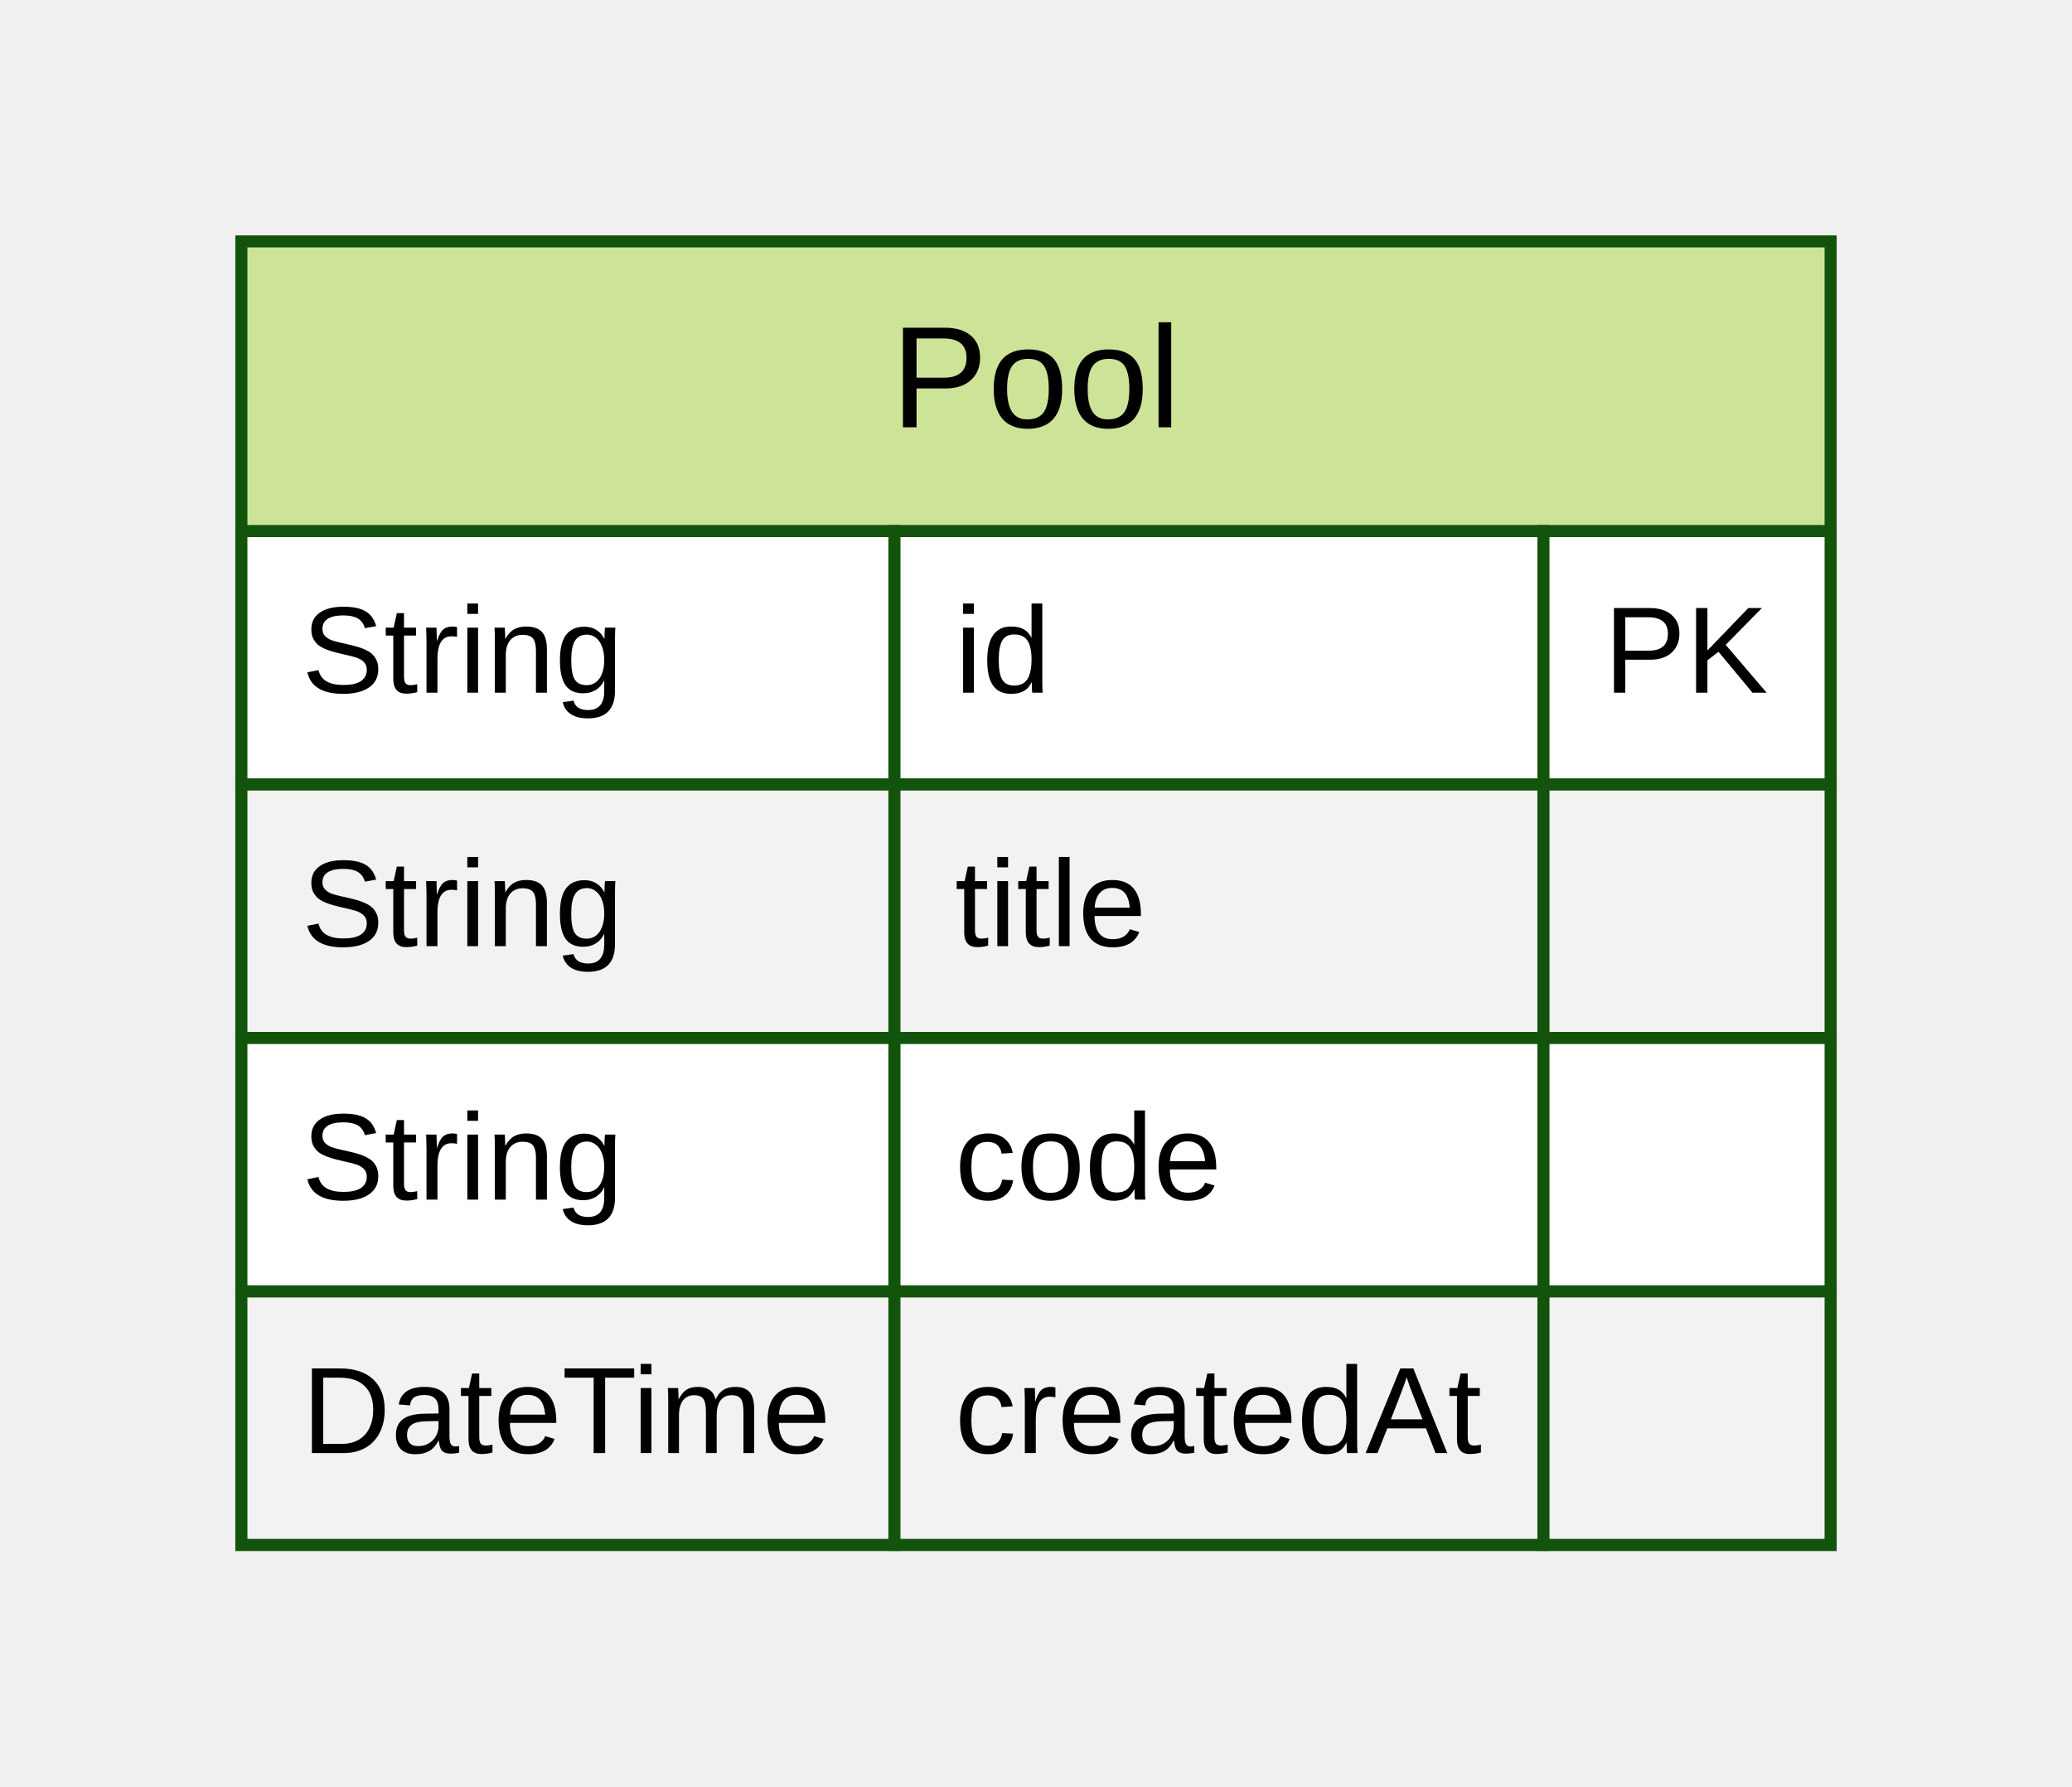
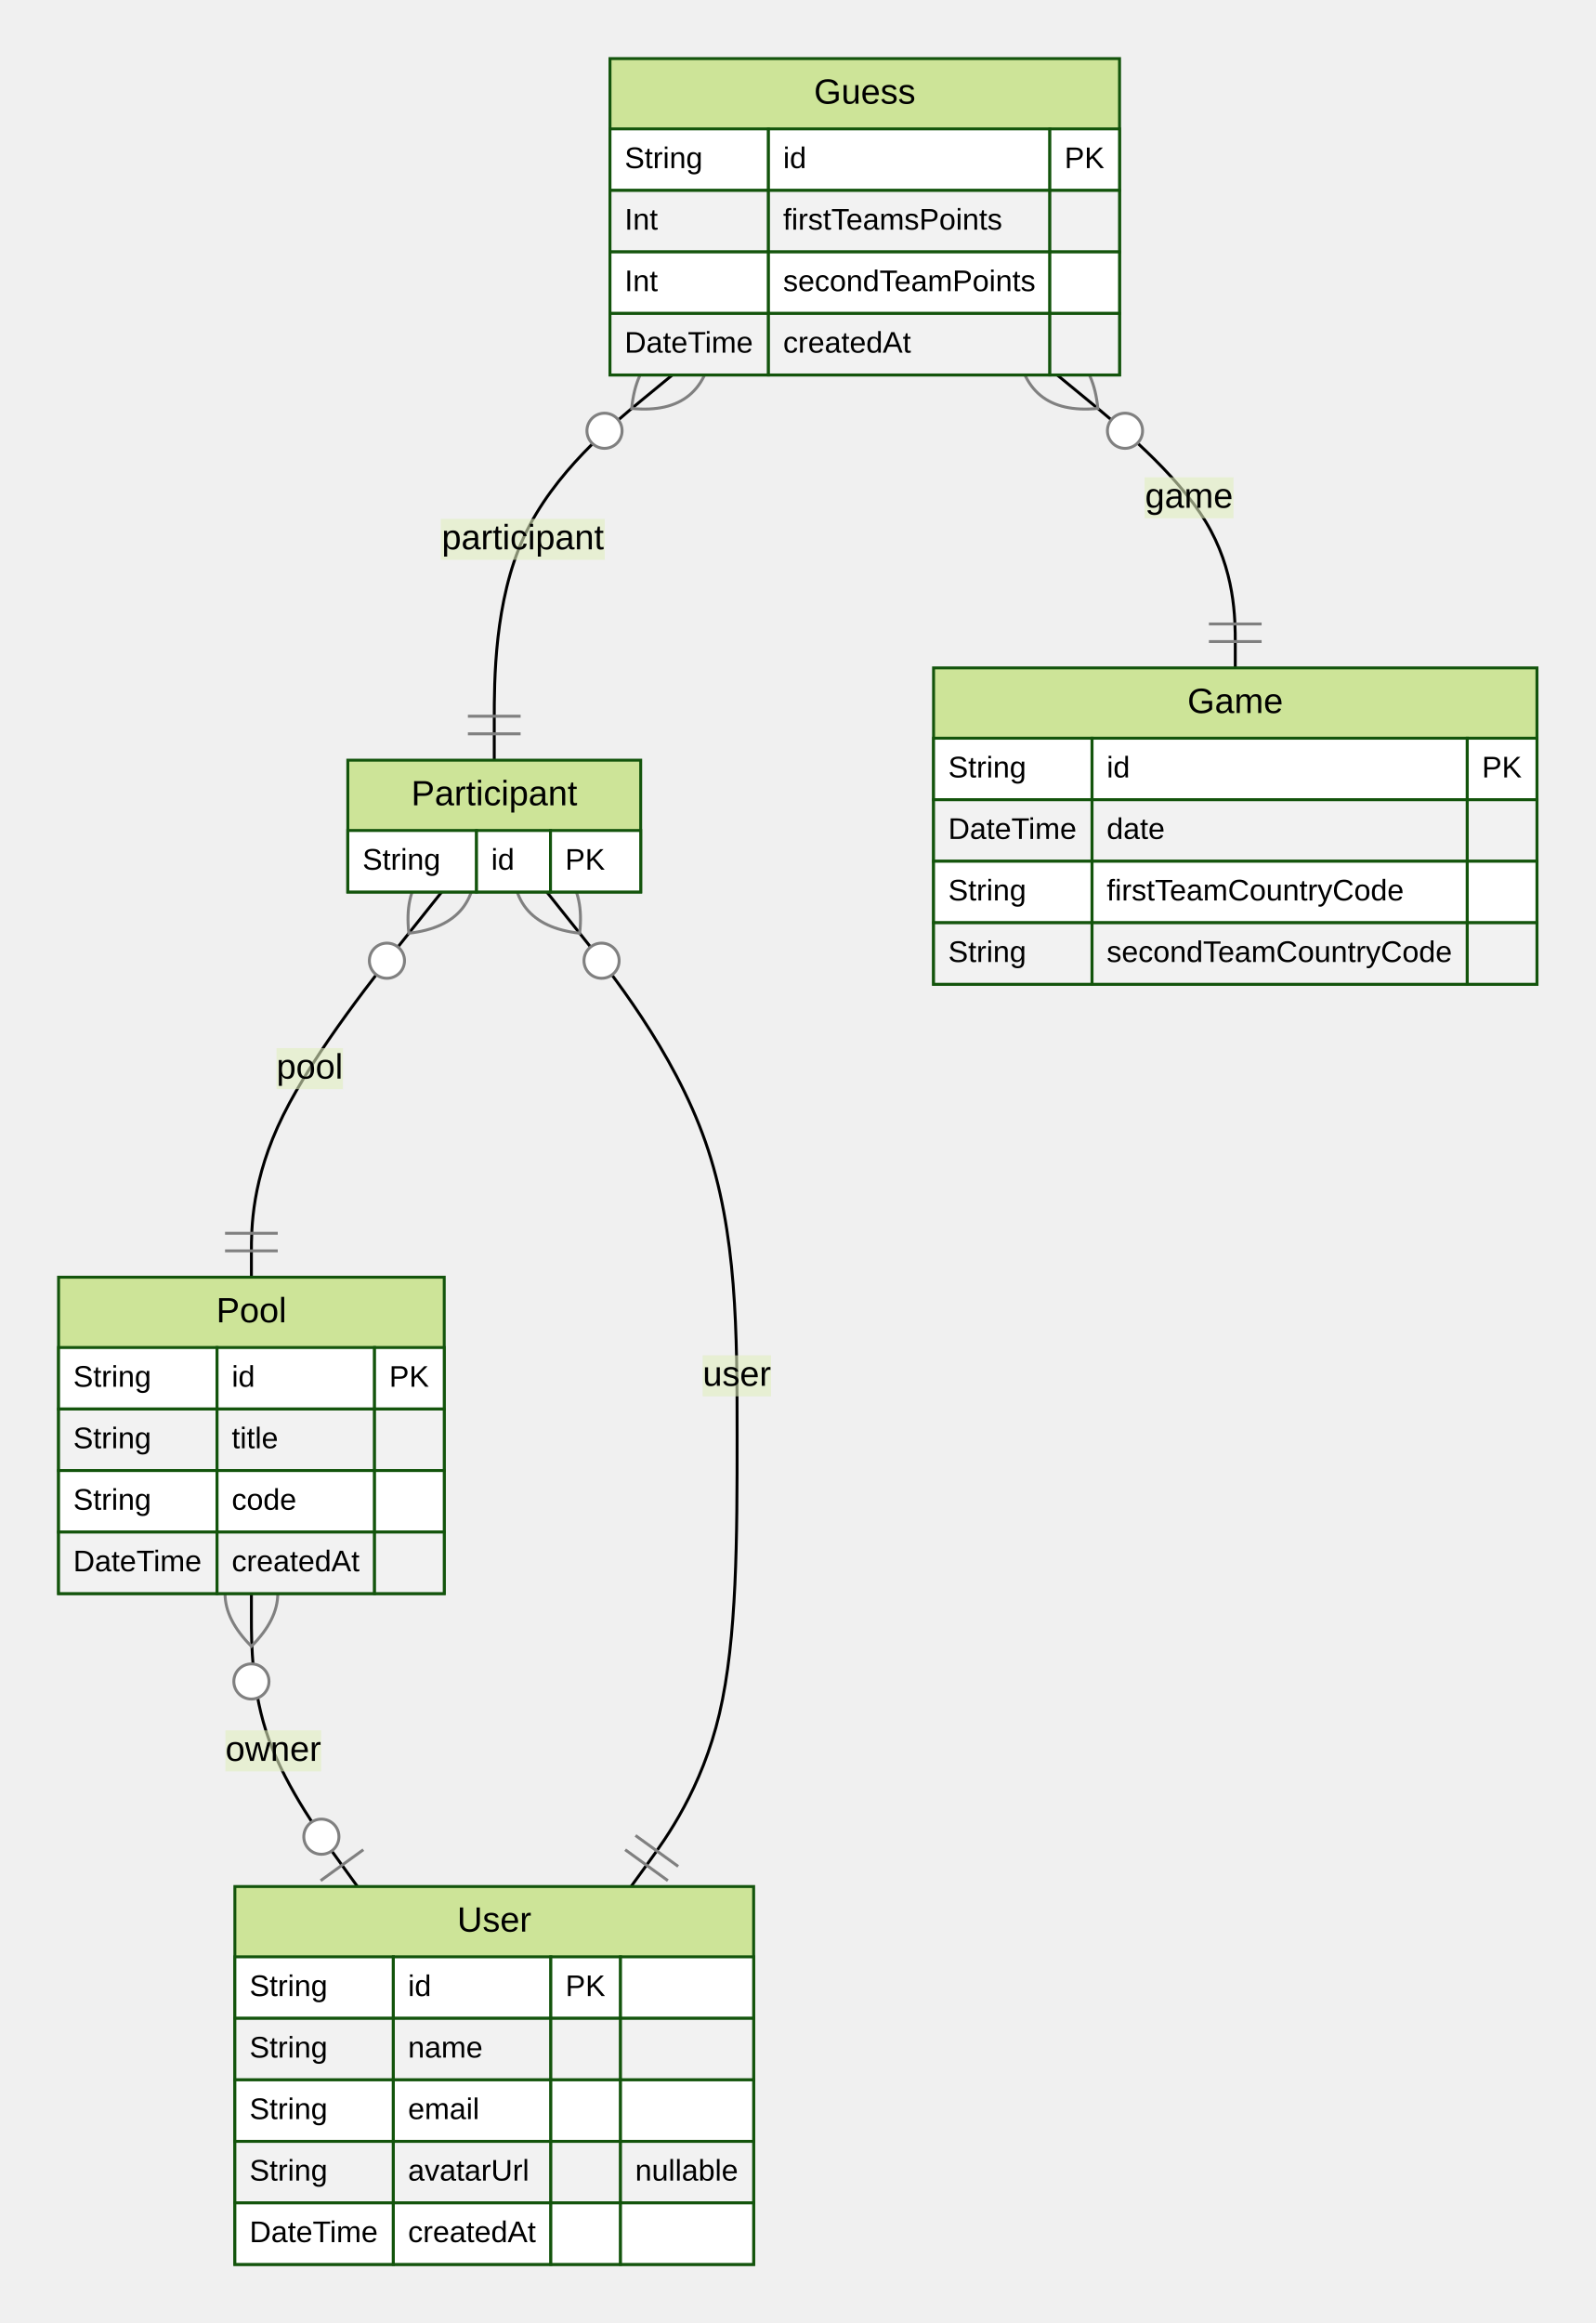
- <svg xmlns="http://www.w3.org/2000/svg" aria-labelledby="chart-title-mermaid-0 chart-desc-mermaid-0" role="img" viewBox="0 0 171.683 148" style="max-width: 171.683px; background-color: white;" width="100%" id="mermaid-0">
+ <svg xmlns="http://www.w3.org/2000/svg" aria-labelledby="chart-title-mermaid-0 chart-desc-mermaid-0" role="img" viewBox="0 0 544.791 793" style="max-width: 544.791px; background-color: white;" width="100%" id="mermaid-0">
  <style>#mermaid-0 {font-family:"trebuchet ms",verdana,arial,sans-serif;font-size:16px;fill:#000000;}#mermaid-0 .error-icon{fill:#552222;}#mermaid-0 .error-text{fill:#552222;stroke:#552222;}#mermaid-0 .edge-thickness-normal{stroke-width:2px;}#mermaid-0 .edge-thickness-thick{stroke-width:3.5px;}#mermaid-0 .edge-pattern-solid{stroke-dasharray:0;}#mermaid-0 .edge-pattern-dashed{stroke-dasharray:3;}#mermaid-0 .edge-pattern-dotted{stroke-dasharray:2;}#mermaid-0 .marker{fill:#000000;stroke:#000000;}#mermaid-0 .marker.cross{stroke:#000000;}#mermaid-0 svg{font-family:"trebuchet ms",verdana,arial,sans-serif;font-size:16px;}#mermaid-0 .entityBox{fill:#cde498;stroke:#13540c;}#mermaid-0 .attributeBoxOdd{fill:#ffffff;stroke:#13540c;}#mermaid-0 .attributeBoxEven{fill:#f2f2f2;stroke:#13540c;}#mermaid-0 .relationshipLabelBox{fill:hsl(78.158, 58.462%, 84.51%);opacity:0.7;background-color:hsl(78.158, 58.462%, 84.51%);}#mermaid-0 .relationshipLabelBox rect{opacity:0.5;}#mermaid-0 .relationshipLine{stroke:#000000;}#mermaid-0 :root{--mermaid-font-family:"trebuchet ms",verdana,arial,sans-serif;}</style>
  <g />
  <defs>
    <marker orient="auto" markerHeight="18" markerWidth="18" refY="9" refX="0" id="ONLY_ONE_START">
      <path d="M9,0 L9,18 M15,0 L15,18" fill="none" stroke="gray" />
    </marker>
  </defs>
  <defs>
    <marker orient="auto" markerHeight="18" markerWidth="18" refY="9" refX="18" id="ONLY_ONE_END">
      <path d="M3,0 L3,18 M9,0 L9,18" fill="none" stroke="gray" />
    </marker>
  </defs>
  <defs>
    <marker orient="auto" markerHeight="18" markerWidth="30" refY="9" refX="0" id="ZERO_OR_ONE_START">
      <circle r="6" cy="9" cx="21" fill="white" stroke="gray" />
      <path d="M9,0 L9,18" fill="none" stroke="gray" />
    </marker>
  </defs>
  <defs>
    <marker orient="auto" markerHeight="18" markerWidth="30" refY="9" refX="30" id="ZERO_OR_ONE_END">
      <circle r="6" cy="9" cx="9" fill="white" stroke="gray" />
      <path d="M21,0 L21,18" fill="none" stroke="gray" />
    </marker>
  </defs>
  <defs>
    <marker orient="auto" markerHeight="36" markerWidth="45" refY="18" refX="18" id="ONE_OR_MORE_START">
      <path d="M0,18 Q 18,0 36,18 Q 18,36 0,18 M42,9 L42,27" fill="none" stroke="gray" />
    </marker>
  </defs>
  <defs>
    <marker orient="auto" markerHeight="36" markerWidth="45" refY="18" refX="27" id="ONE_OR_MORE_END">
      <path d="M3,9 L3,27 M9,18 Q27,0 45,18 Q27,36 9,18" fill="none" stroke="gray" />
    </marker>
  </defs>
  <defs>
    <marker orient="auto" markerHeight="36" markerWidth="57" refY="18" refX="18" id="ZERO_OR_MORE_START">
      <circle r="6" cy="18" cx="48" fill="white" stroke="gray" />
      <path d="M0,18 Q18,0 36,18 Q18,36 0,18" fill="none" stroke="gray" />
    </marker>
  </defs>
  <defs>
    <marker orient="auto" markerHeight="36" markerWidth="57" refY="18" refX="39" id="ZERO_OR_MORE_END">
      <circle r="6" cy="18" cx="9" fill="white" stroke="gray" />
      <path d="M21,18 Q39,0 57,18 Q39,36 21,18" fill="none" stroke="gray" />
    </marker>
  </defs>
-   <g transform="translate(20,20 )" id="Pool">
+   <path marker-start="url(#ZERO_OR_MORE_START)" marker-end="url(#ZERO_OR_ONE_END)" fill="none" stroke="gray" d="M85.841,544L85.841,552.333C85.841,560.667,85.841,577.333,91.876,594C97.911,610.667,109.981,627.333,116.016,635.667L122.051,644" class="er relationshipLine" />
+   <path marker-start="url(#ZERO_OR_MORE_START)" marker-end="url(#ONLY_ONE_END)" fill="none" stroke="gray" d="M186.702,304.5L197.532,318.083C208.362,331.667,230.023,358.833,240.853,389.75C251.683,420.667,251.683,455.333,251.683,490C251.683,524.667,251.683,559.333,245.648,585C239.613,610.667,227.543,627.333,221.508,635.667L215.473,644" class="er relationshipLine" />
+   <path marker-start="url(#ZERO_OR_MORE_START)" marker-end="url(#ONLY_ONE_END)" fill="none" stroke="gray" d="M150.823,304.5L139.992,318.083C129.162,331.667,107.502,358.833,96.672,380.75C85.841,402.667,85.841,419.333,85.841,427.667L85.841,436" class="er relationshipLine" />
+   <path marker-start="url(#ZERO_OR_MORE_START)" marker-end="url(#ONLY_ONE_END)" fill="none" stroke="gray" d="M360.956,128L371.093,136.333C381.23,144.667,401.503,161.333,411.64,178C421.777,194.667,421.777,211.333,421.777,219.667L421.777,228" class="er relationshipLine" />
+   <path marker-start="url(#ZERO_OR_MORE_START)" marker-end="url(#ONLY_ONE_END)" fill="none" stroke="gray" d="M229.583,128L219.446,136.333C209.309,144.667,189.036,161.333,178.899,183.25C168.762,205.167,168.762,232.333,168.762,245.917L168.762,259.5" class="er relationshipLine" />
+   <g transform="translate(20,436 )" id="Pool">
    <rect height="108" width="131.683" y="0" x="0" stroke="gray" fill-opacity="100%" fill="honeydew" class="er entityBox" />
    <text transform="translate(65.84149,12)" style="font-family: &quot;trebuchet ms&quot;, verdana, arial, sans-serif;; font-size: 12px" text-anchor="middle" dominant-baseline="middle" y="0" x="0" id="entity-Pool" class="er entityLabel">Pool</text>
    <rect height="21" width="54.113" y="24" x="0" stroke="gray" fill-opacity="100%" fill="honeydew" class="er attributeBoxOdd" />
    <text transform="translate(5,34.5)" style="font-family: &quot;trebuchet ms&quot;, verdana, arial, sans-serif;; font-size: 10.2px" text-anchor="left" dominant-baseline="middle" y="0" x="0" id="entity-Pool-attr-1-type" class="er entityLabel">String</text>
    <rect height="21" width="53.775" y="24" x="54.113" stroke="gray" fill-opacity="100%" fill="honeydew" class="er attributeBoxOdd" />
    <text transform="translate(59.11313,34.5)" style="font-family: &quot;trebuchet ms&quot;, verdana, arial, sans-serif;; font-size: 10.2px" text-anchor="left" dominant-baseline="middle" y="0" x="0" id="entity-Pool-attr-1-name" class="er entityLabel">id</text>
    <rect height="21" width="23.795" y="24" x="107.888" stroke="gray" fill-opacity="100%" fill="honeydew" class="er attributeBoxOdd" />
    <text transform="translate(112.888,34.5)" style="font-family: &quot;trebuchet ms&quot;, verdana, arial, sans-serif;; font-size: 10.2px" text-anchor="left" dominant-baseline="middle" y="0" x="0" id="entity-Pool-attr-1-key" class="er entityLabel">PK</text>
    <rect height="21" width="54.113" y="45" x="0" stroke="gray" fill-opacity="100%" fill="honeydew" class="er attributeBoxEven" />
    <text transform="translate(5,55.5)" style="font-family: &quot;trebuchet ms&quot;, verdana, arial, sans-serif;; font-size: 10.2px" text-anchor="left" dominant-baseline="middle" y="0" x="0" id="entity-Pool-attr-2-type" class="er entityLabel">String</text>
    <rect height="21" width="53.775" y="45" x="54.113" stroke="gray" fill-opacity="100%" fill="honeydew" class="er attributeBoxEven" />
    <text transform="translate(59.11313,55.5)" style="font-family: &quot;trebuchet ms&quot;, verdana, arial, sans-serif;; font-size: 10.2px" text-anchor="left" dominant-baseline="middle" y="0" x="0" id="entity-Pool-attr-2-name" class="er entityLabel">title</text>
    <rect height="21" width="23.795" y="45" x="107.888" stroke="gray" fill-opacity="100%" fill="honeydew" class="er attributeBoxEven" />
    <text transform="translate(112.888,55.5)" style="font-family: &quot;trebuchet ms&quot;, verdana, arial, sans-serif;; font-size: 10.2px" text-anchor="left" dominant-baseline="middle" y="0" x="0" id="entity-Pool-attr-2-key" class="er entityLabel" />
    <rect height="21" width="54.113" y="66" x="0" stroke="gray" fill-opacity="100%" fill="honeydew" class="er attributeBoxOdd" />
    <text transform="translate(5,76.5)" style="font-family: &quot;trebuchet ms&quot;, verdana, arial, sans-serif;; font-size: 10.2px" text-anchor="left" dominant-baseline="middle" y="0" x="0" id="entity-Pool-attr-3-type" class="er entityLabel">String</text>
    <rect height="21" width="53.775" y="66" x="54.113" stroke="gray" fill-opacity="100%" fill="honeydew" class="er attributeBoxOdd" />
    <text transform="translate(59.11313,76.5)" style="font-family: &quot;trebuchet ms&quot;, verdana, arial, sans-serif;; font-size: 10.2px" text-anchor="left" dominant-baseline="middle" y="0" x="0" id="entity-Pool-attr-3-name" class="er entityLabel">code</text>
    <rect height="21" width="23.795" y="66" x="107.888" stroke="gray" fill-opacity="100%" fill="honeydew" class="er attributeBoxOdd" />
    <text transform="translate(112.888,76.5)" style="font-family: &quot;trebuchet ms&quot;, verdana, arial, sans-serif;; font-size: 10.2px" text-anchor="left" dominant-baseline="middle" y="0" x="0" id="entity-Pool-attr-3-key" class="er entityLabel" />
    <rect height="21" width="54.113" y="87" x="0" stroke="gray" fill-opacity="100%" fill="honeydew" class="er attributeBoxEven" />
    <text transform="translate(5,97.5)" style="font-family: &quot;trebuchet ms&quot;, verdana, arial, sans-serif;; font-size: 10.2px" text-anchor="left" dominant-baseline="middle" y="0" x="0" id="entity-Pool-attr-4-type" class="er entityLabel">DateTime</text>
    <rect height="21" width="53.775" y="87" x="54.113" stroke="gray" fill-opacity="100%" fill="honeydew" class="er attributeBoxEven" />
    <text transform="translate(59.11313,97.5)" style="font-family: &quot;trebuchet ms&quot;, verdana, arial, sans-serif;; font-size: 10.2px" text-anchor="left" dominant-baseline="middle" y="0" x="0" id="entity-Pool-attr-4-name" class="er entityLabel">createdAt</text>
    <rect height="21" width="23.795" y="87" x="107.888" stroke="gray" fill-opacity="100%" fill="honeydew" class="er attributeBoxEven" />
    <text transform="translate(112.888,97.5)" style="font-family: &quot;trebuchet ms&quot;, verdana, arial, sans-serif;; font-size: 10.2px" text-anchor="left" dominant-baseline="middle" y="0" x="0" id="entity-Pool-attr-4-key" class="er entityLabel" />
  </g>
+   <g transform="translate(118.7622,259.5 )" id="Participant">
+     <rect height="45" width="100" y="0" x="0" stroke="gray" fill-opacity="100%" fill="honeydew" class="er entityBox" />
+     <text transform="translate(50,12)" style="font-family: &quot;trebuchet ms&quot;, verdana, arial, sans-serif;; font-size: 12px" text-anchor="middle" dominant-baseline="middle" y="0" x="0" id="entity-Participant" class="er entityLabel">Participant</text>
+     <rect height="21" width="43.945" y="24" x="0" stroke="gray" fill-opacity="100%" fill="honeydew" class="er attributeBoxOdd" />
+     <text transform="translate(5,34.5)" style="font-family: &quot;trebuchet ms&quot;, verdana, arial, sans-serif;; font-size: 10.2px" text-anchor="left" dominant-baseline="middle" y="0" x="0" id="entity-Participant-attr-1-type" class="er entityLabel">String</text>
+     <rect height="21" width="25.262" y="24" x="43.945" stroke="gray" fill-opacity="100%" fill="honeydew" class="er attributeBoxOdd" />
+     <text transform="translate(48.94526,34.5)" style="font-family: &quot;trebuchet ms&quot;, verdana, arial, sans-serif;; font-size: 10.2px" text-anchor="left" dominant-baseline="middle" y="0" x="0" id="entity-Participant-attr-1-name" class="er entityLabel">id</text>
+     <rect height="21" width="30.793" y="24" x="69.207" stroke="gray" fill-opacity="100%" fill="honeydew" class="er attributeBoxOdd" />
+     <text transform="translate(74.20681,34.5)" style="font-family: &quot;trebuchet ms&quot;, verdana, arial, sans-serif;; font-size: 10.2px" text-anchor="left" dominant-baseline="middle" y="0" x="0" id="entity-Participant-attr-1-key" class="er entityLabel">PK</text>
+   </g>
+   <g transform="translate(80.19414,644 )" id="User">
+     <rect height="129" width="177.136" y="0" x="0" stroke="gray" fill-opacity="100%" fill="honeydew" class="er entityBox" />
+     <text transform="translate(88.5681,12)" style="font-family: &quot;trebuchet ms&quot;, verdana, arial, sans-serif;; font-size: 12px" text-anchor="middle" dominant-baseline="middle" y="0" x="0" id="entity-User" class="er entityLabel">User</text>
+     <rect height="21" width="54.113" y="24" x="0" stroke="gray" fill-opacity="100%" fill="honeydew" class="er attributeBoxOdd" />
+     <text transform="translate(5,34.5)" style="font-family: &quot;trebuchet ms&quot;, verdana, arial, sans-serif;; font-size: 10.2px" text-anchor="left" dominant-baseline="middle" y="0" x="0" id="entity-User-attr-1-type" class="er entityLabel">String</text>
+     <rect height="21" width="53.775" y="24" x="54.113" stroke="gray" fill-opacity="100%" fill="honeydew" class="er attributeBoxOdd" />
+     <text transform="translate(59.11313,34.5)" style="font-family: &quot;trebuchet ms&quot;, verdana, arial, sans-serif;; font-size: 10.2px" text-anchor="left" dominant-baseline="middle" y="0" x="0" id="entity-User-attr-1-name" class="er entityLabel">id</text>
+     <rect height="21" width="23.795" y="24" x="107.888" stroke="gray" fill-opacity="100%" fill="honeydew" class="er attributeBoxOdd" />
+     <text transform="translate(112.888,34.5)" style="font-family: &quot;trebuchet ms&quot;, verdana, arial, sans-serif;; font-size: 10.2px" text-anchor="left" dominant-baseline="middle" y="0" x="0" id="entity-User-attr-1-key" class="er entityLabel">PK</text>
+     <rect height="21" width="45.453" y="24" x="131.683" stroke="gray" fill-opacity="100%" fill="honeydew" class="er attributeBoxOdd" />
+     <text transform="translate(136.683,34.5)" style="font-family: &quot;trebuchet ms&quot;, verdana, arial, sans-serif;; font-size: 10.2px" text-anchor="left" dominant-baseline="middle" y="0" x="0" id="entity-User-attr-1-comment" class="er entityLabel" />
+     <rect height="21" width="54.113" y="45" x="0" stroke="gray" fill-opacity="100%" fill="honeydew" class="er attributeBoxEven" />
+     <text transform="translate(5,55.5)" style="font-family: &quot;trebuchet ms&quot;, verdana, arial, sans-serif;; font-size: 10.2px" text-anchor="left" dominant-baseline="middle" y="0" x="0" id="entity-User-attr-2-type" class="er entityLabel">String</text>
+     <rect height="21" width="53.775" y="45" x="54.113" stroke="gray" fill-opacity="100%" fill="honeydew" class="er attributeBoxEven" />
+     <text transform="translate(59.11313,55.5)" style="font-family: &quot;trebuchet ms&quot;, verdana, arial, sans-serif;; font-size: 10.2px" text-anchor="left" dominant-baseline="middle" y="0" x="0" id="entity-User-attr-2-name" class="er entityLabel">name</text>
+     <rect height="21" width="23.795" y="45" x="107.888" stroke="gray" fill-opacity="100%" fill="honeydew" class="er attributeBoxEven" />
+     <text transform="translate(112.888,55.5)" style="font-family: &quot;trebuchet ms&quot;, verdana, arial, sans-serif;; font-size: 10.2px" text-anchor="left" dominant-baseline="middle" y="0" x="0" id="entity-User-attr-2-key" class="er entityLabel" />
+     <rect height="21" width="45.453" y="45" x="131.683" stroke="gray" fill-opacity="100%" fill="honeydew" class="er attributeBoxEven" />
+     <text transform="translate(136.683,55.5)" style="font-family: &quot;trebuchet ms&quot;, verdana, arial, sans-serif;; font-size: 10.2px" text-anchor="left" dominant-baseline="middle" y="0" x="0" id="entity-User-attr-2-comment" class="er entityLabel" />
+     <rect height="21" width="54.113" y="66" x="0" stroke="gray" fill-opacity="100%" fill="honeydew" class="er attributeBoxOdd" />
+     <text transform="translate(5,76.5)" style="font-family: &quot;trebuchet ms&quot;, verdana, arial, sans-serif;; font-size: 10.2px" text-anchor="left" dominant-baseline="middle" y="0" x="0" id="entity-User-attr-3-type" class="er entityLabel">String</text>
+     <rect height="21" width="53.775" y="66" x="54.113" stroke="gray" fill-opacity="100%" fill="honeydew" class="er attributeBoxOdd" />
+     <text transform="translate(59.11313,76.5)" style="font-family: &quot;trebuchet ms&quot;, verdana, arial, sans-serif;; font-size: 10.2px" text-anchor="left" dominant-baseline="middle" y="0" x="0" id="entity-User-attr-3-name" class="er entityLabel">email</text>
+     <rect height="21" width="23.795" y="66" x="107.888" stroke="gray" fill-opacity="100%" fill="honeydew" class="er attributeBoxOdd" />
+     <text transform="translate(112.888,76.5)" style="font-family: &quot;trebuchet ms&quot;, verdana, arial, sans-serif;; font-size: 10.2px" text-anchor="left" dominant-baseline="middle" y="0" x="0" id="entity-User-attr-3-key" class="er entityLabel" />
+     <rect height="21" width="45.453" y="66" x="131.683" stroke="gray" fill-opacity="100%" fill="honeydew" class="er attributeBoxOdd" />
+     <text transform="translate(136.683,76.5)" style="font-family: &quot;trebuchet ms&quot;, verdana, arial, sans-serif;; font-size: 10.2px" text-anchor="left" dominant-baseline="middle" y="0" x="0" id="entity-User-attr-3-comment" class="er entityLabel" />
+     <rect height="21" width="54.113" y="87" x="0" stroke="gray" fill-opacity="100%" fill="honeydew" class="er attributeBoxEven" />
+     <text transform="translate(5,97.5)" style="font-family: &quot;trebuchet ms&quot;, verdana, arial, sans-serif;; font-size: 10.2px" text-anchor="left" dominant-baseline="middle" y="0" x="0" id="entity-User-attr-4-type" class="er entityLabel">String</text>
+     <rect height="21" width="53.775" y="87" x="54.113" stroke="gray" fill-opacity="100%" fill="honeydew" class="er attributeBoxEven" />
+     <text transform="translate(59.11313,97.5)" style="font-family: &quot;trebuchet ms&quot;, verdana, arial, sans-serif;; font-size: 10.2px" text-anchor="left" dominant-baseline="middle" y="0" x="0" id="entity-User-attr-4-name" class="er entityLabel">avatarUrl</text>
+     <rect height="21" width="23.795" y="87" x="107.888" stroke="gray" fill-opacity="100%" fill="honeydew" class="er attributeBoxEven" />
+     <text transform="translate(112.888,97.5)" style="font-family: &quot;trebuchet ms&quot;, verdana, arial, sans-serif;; font-size: 10.2px" text-anchor="left" dominant-baseline="middle" y="0" x="0" id="entity-User-attr-4-key" class="er entityLabel" />
+     <rect height="21" width="45.453" y="87" x="131.683" stroke="gray" fill-opacity="100%" fill="honeydew" class="er attributeBoxEven" />
+     <text transform="translate(136.683,97.5)" style="font-family: &quot;trebuchet ms&quot;, verdana, arial, sans-serif;; font-size: 10.2px" text-anchor="left" dominant-baseline="middle" y="0" x="0" id="entity-User-attr-4-comment" class="er entityLabel">nullable</text>
+     <rect height="21" width="54.113" y="108" x="0" stroke="gray" fill-opacity="100%" fill="honeydew" class="er attributeBoxOdd" />
+     <text transform="translate(5,118.5)" style="font-family: &quot;trebuchet ms&quot;, verdana, arial, sans-serif;; font-size: 10.2px" text-anchor="left" dominant-baseline="middle" y="0" x="0" id="entity-User-attr-5-type" class="er entityLabel">DateTime</text>
+     <rect height="21" width="53.775" y="108" x="54.113" stroke="gray" fill-opacity="100%" fill="honeydew" class="er attributeBoxOdd" />
+     <text transform="translate(59.11313,118.5)" style="font-family: &quot;trebuchet ms&quot;, verdana, arial, sans-serif;; font-size: 10.2px" text-anchor="left" dominant-baseline="middle" y="0" x="0" id="entity-User-attr-5-name" class="er entityLabel">createdAt</text>
+     <rect height="21" width="23.795" y="108" x="107.888" stroke="gray" fill-opacity="100%" fill="honeydew" class="er attributeBoxOdd" />
+     <text transform="translate(112.888,118.5)" style="font-family: &quot;trebuchet ms&quot;, verdana, arial, sans-serif;; font-size: 10.2px" text-anchor="left" dominant-baseline="middle" y="0" x="0" id="entity-User-attr-5-key" class="er entityLabel" />
+     <rect height="21" width="45.453" y="108" x="131.683" stroke="gray" fill-opacity="100%" fill="honeydew" class="er attributeBoxOdd" />
+     <text transform="translate(136.683,118.5)" style="font-family: &quot;trebuchet ms&quot;, verdana, arial, sans-serif;; font-size: 10.2px" text-anchor="left" dominant-baseline="middle" y="0" x="0" id="entity-User-attr-5-comment" class="er entityLabel" />
+   </g>
+   <g transform="translate(318.7622,228 )" id="Game">
+     <rect height="108" width="206.029" y="0" x="0" stroke="gray" fill-opacity="100%" fill="honeydew" class="er entityBox" />
+     <text transform="translate(103.0145,12)" style="font-family: &quot;trebuchet ms&quot;, verdana, arial, sans-serif;; font-size: 12px" text-anchor="middle" dominant-baseline="middle" y="0" x="0" id="entity-Game" class="er entityLabel">Game</text>
+     <rect height="21" width="54.113" y="24" x="0" stroke="gray" fill-opacity="100%" fill="honeydew" class="er attributeBoxOdd" />
+     <text transform="translate(5,34.5)" style="font-family: &quot;trebuchet ms&quot;, verdana, arial, sans-serif;; font-size: 10.2px" text-anchor="left" dominant-baseline="middle" y="0" x="0" id="entity-Game-attr-1-type" class="er entityLabel">String</text>
+     <rect height="21" width="128.121" y="24" x="54.113" stroke="gray" fill-opacity="100%" fill="honeydew" class="er attributeBoxOdd" />
+     <text transform="translate(59.11313,34.5)" style="font-family: &quot;trebuchet ms&quot;, verdana, arial, sans-serif;; font-size: 10.2px" text-anchor="left" dominant-baseline="middle" y="0" x="0" id="entity-Game-attr-1-name" class="er entityLabel">id</text>
+     <rect height="21" width="23.795" y="24" x="182.234" stroke="gray" fill-opacity="100%" fill="honeydew" class="er attributeBoxOdd" />
+     <text transform="translate(187.2339,34.5)" style="font-family: &quot;trebuchet ms&quot;, verdana, arial, sans-serif;; font-size: 10.2px" text-anchor="left" dominant-baseline="middle" y="0" x="0" id="entity-Game-attr-1-key" class="er entityLabel">PK</text>
+     <rect height="21" width="54.113" y="45" x="0" stroke="gray" fill-opacity="100%" fill="honeydew" class="er attributeBoxEven" />
+     <text transform="translate(5,55.5)" style="font-family: &quot;trebuchet ms&quot;, verdana, arial, sans-serif;; font-size: 10.2px" text-anchor="left" dominant-baseline="middle" y="0" x="0" id="entity-Game-attr-2-type" class="er entityLabel">DateTime</text>
+     <rect height="21" width="128.121" y="45" x="54.113" stroke="gray" fill-opacity="100%" fill="honeydew" class="er attributeBoxEven" />
+     <text transform="translate(59.11313,55.5)" style="font-family: &quot;trebuchet ms&quot;, verdana, arial, sans-serif;; font-size: 10.2px" text-anchor="left" dominant-baseline="middle" y="0" x="0" id="entity-Game-attr-2-name" class="er entityLabel">date</text>
+     <rect height="21" width="23.795" y="45" x="182.234" stroke="gray" fill-opacity="100%" fill="honeydew" class="er attributeBoxEven" />
+     <text transform="translate(187.2339,55.5)" style="font-family: &quot;trebuchet ms&quot;, verdana, arial, sans-serif;; font-size: 10.2px" text-anchor="left" dominant-baseline="middle" y="0" x="0" id="entity-Game-attr-2-key" class="er entityLabel" />
+     <rect height="21" width="54.113" y="66" x="0" stroke="gray" fill-opacity="100%" fill="honeydew" class="er attributeBoxOdd" />
+     <text transform="translate(5,76.5)" style="font-family: &quot;trebuchet ms&quot;, verdana, arial, sans-serif;; font-size: 10.2px" text-anchor="left" dominant-baseline="middle" y="0" x="0" id="entity-Game-attr-3-type" class="er entityLabel">String</text>
+     <rect height="21" width="128.121" y="66" x="54.113" stroke="gray" fill-opacity="100%" fill="honeydew" class="er attributeBoxOdd" />
+     <text transform="translate(59.11313,76.5)" style="font-family: &quot;trebuchet ms&quot;, verdana, arial, sans-serif;; font-size: 10.2px" text-anchor="left" dominant-baseline="middle" y="0" x="0" id="entity-Game-attr-3-name" class="er entityLabel">firstTeamCountryCode</text>
+     <rect height="21" width="23.795" y="66" x="182.234" stroke="gray" fill-opacity="100%" fill="honeydew" class="er attributeBoxOdd" />
+     <text transform="translate(187.2339,76.5)" style="font-family: &quot;trebuchet ms&quot;, verdana, arial, sans-serif;; font-size: 10.2px" text-anchor="left" dominant-baseline="middle" y="0" x="0" id="entity-Game-attr-3-key" class="er entityLabel" />
+     <rect height="21" width="54.113" y="87" x="0" stroke="gray" fill-opacity="100%" fill="honeydew" class="er attributeBoxEven" />
+     <text transform="translate(5,97.5)" style="font-family: &quot;trebuchet ms&quot;, verdana, arial, sans-serif;; font-size: 10.2px" text-anchor="left" dominant-baseline="middle" y="0" x="0" id="entity-Game-attr-4-type" class="er entityLabel">String</text>
+     <rect height="21" width="128.121" y="87" x="54.113" stroke="gray" fill-opacity="100%" fill="honeydew" class="er attributeBoxEven" />
+     <text transform="translate(59.11313,97.5)" style="font-family: &quot;trebuchet ms&quot;, verdana, arial, sans-serif;; font-size: 10.2px" text-anchor="left" dominant-baseline="middle" y="0" x="0" id="entity-Game-attr-4-name" class="er entityLabel">secondTeamCountryCode</text>
+     <rect height="21" width="23.795" y="87" x="182.234" stroke="gray" fill-opacity="100%" fill="honeydew" class="er attributeBoxEven" />
+     <text transform="translate(187.2339,97.5)" style="font-family: &quot;trebuchet ms&quot;, verdana, arial, sans-serif;; font-size: 10.2px" text-anchor="left" dominant-baseline="middle" y="0" x="0" id="entity-Game-attr-4-key" class="er entityLabel" />
+   </g>
+   <g transform="translate(208.2763,20 )" id="Guess">
+     <rect height="108" width="173.986" y="0" x="0" stroke="gray" fill-opacity="100%" fill="honeydew" class="er entityBox" />
+     <text transform="translate(86.99312,12)" style="font-family: &quot;trebuchet ms&quot;, verdana, arial, sans-serif;; font-size: 12px" text-anchor="middle" dominant-baseline="middle" y="0" x="0" id="entity-Guess" class="er entityLabel">Guess</text>
+     <rect height="21" width="54.113" y="24" x="0" stroke="gray" fill-opacity="100%" fill="honeydew" class="er attributeBoxOdd" />
+     <text transform="translate(5,34.5)" style="font-family: &quot;trebuchet ms&quot;, verdana, arial, sans-serif;; font-size: 10.2px" text-anchor="left" dominant-baseline="middle" y="0" x="0" id="entity-Guess-attr-1-type" class="er entityLabel">String</text>
+     <rect height="21" width="96.078" y="24" x="54.113" stroke="gray" fill-opacity="100%" fill="honeydew" class="er attributeBoxOdd" />
+     <text transform="translate(59.11313,34.5)" style="font-family: &quot;trebuchet ms&quot;, verdana, arial, sans-serif;; font-size: 10.2px" text-anchor="left" dominant-baseline="middle" y="0" x="0" id="entity-Guess-attr-1-name" class="er entityLabel">id</text>
+     <rect height="21" width="23.795" y="24" x="150.191" stroke="gray" fill-opacity="100%" fill="honeydew" class="er attributeBoxOdd" />
+     <text transform="translate(155.1913,34.5)" style="font-family: &quot;trebuchet ms&quot;, verdana, arial, sans-serif;; font-size: 10.2px" text-anchor="left" dominant-baseline="middle" y="0" x="0" id="entity-Guess-attr-1-key" class="er entityLabel">PK</text>
+     <rect height="21" width="54.113" y="45" x="0" stroke="gray" fill-opacity="100%" fill="honeydew" class="er attributeBoxEven" />
+     <text transform="translate(5,55.5)" style="font-family: &quot;trebuchet ms&quot;, verdana, arial, sans-serif;; font-size: 10.2px" text-anchor="left" dominant-baseline="middle" y="0" x="0" id="entity-Guess-attr-2-type" class="er entityLabel">Int</text>
+     <rect height="21" width="96.078" y="45" x="54.113" stroke="gray" fill-opacity="100%" fill="honeydew" class="er attributeBoxEven" />
+     <text transform="translate(59.11313,55.5)" style="font-family: &quot;trebuchet ms&quot;, verdana, arial, sans-serif;; font-size: 10.2px" text-anchor="left" dominant-baseline="middle" y="0" x="0" id="entity-Guess-attr-2-name" class="er entityLabel">firstTeamsPoints</text>
+     <rect height="21" width="23.795" y="45" x="150.191" stroke="gray" fill-opacity="100%" fill="honeydew" class="er attributeBoxEven" />
+     <text transform="translate(155.1913,55.5)" style="font-family: &quot;trebuchet ms&quot;, verdana, arial, sans-serif;; font-size: 10.2px" text-anchor="left" dominant-baseline="middle" y="0" x="0" id="entity-Guess-attr-2-key" class="er entityLabel" />
+     <rect height="21" width="54.113" y="66" x="0" stroke="gray" fill-opacity="100%" fill="honeydew" class="er attributeBoxOdd" />
+     <text transform="translate(5,76.5)" style="font-family: &quot;trebuchet ms&quot;, verdana, arial, sans-serif;; font-size: 10.2px" text-anchor="left" dominant-baseline="middle" y="0" x="0" id="entity-Guess-attr-3-type" class="er entityLabel">Int</text>
+     <rect height="21" width="96.078" y="66" x="54.113" stroke="gray" fill-opacity="100%" fill="honeydew" class="er attributeBoxOdd" />
+     <text transform="translate(59.11313,76.5)" style="font-family: &quot;trebuchet ms&quot;, verdana, arial, sans-serif;; font-size: 10.2px" text-anchor="left" dominant-baseline="middle" y="0" x="0" id="entity-Guess-attr-3-name" class="er entityLabel">secondTeamPoints</text>
+     <rect height="21" width="23.795" y="66" x="150.191" stroke="gray" fill-opacity="100%" fill="honeydew" class="er attributeBoxOdd" />
+     <text transform="translate(155.1913,76.5)" style="font-family: &quot;trebuchet ms&quot;, verdana, arial, sans-serif;; font-size: 10.2px" text-anchor="left" dominant-baseline="middle" y="0" x="0" id="entity-Guess-attr-3-key" class="er entityLabel" />
+     <rect height="21" width="54.113" y="87" x="0" stroke="gray" fill-opacity="100%" fill="honeydew" class="er attributeBoxEven" />
+     <text transform="translate(5,97.5)" style="font-family: &quot;trebuchet ms&quot;, verdana, arial, sans-serif;; font-size: 10.2px" text-anchor="left" dominant-baseline="middle" y="0" x="0" id="entity-Guess-attr-4-type" class="er entityLabel">DateTime</text>
+     <rect height="21" width="96.078" y="87" x="54.113" stroke="gray" fill-opacity="100%" fill="honeydew" class="er attributeBoxEven" />
+     <text transform="translate(59.11313,97.5)" style="font-family: &quot;trebuchet ms&quot;, verdana, arial, sans-serif;; font-size: 10.2px" text-anchor="left" dominant-baseline="middle" y="0" x="0" id="entity-Guess-attr-4-name" class="er entityLabel">createdAt</text>
+     <rect height="21" width="23.795" y="87" x="150.191" stroke="gray" fill-opacity="100%" fill="honeydew" class="er attributeBoxEven" />
+     <text transform="translate(155.1913,97.5)" style="font-family: &quot;trebuchet ms&quot;, verdana, arial, sans-serif;; font-size: 10.2px" text-anchor="left" dominant-baseline="middle" y="0" x="0" id="entity-Guess-attr-4-key" class="er entityLabel" />
+   </g>
+   <rect fill-opacity="85%" fill="white" height="14" width="32.688" y="590.7" x="76.968" class="er relationshipLabelBox" />
+   <text style="font-family: &quot;trebuchet ms&quot;, verdana, arial, sans-serif;; font-size: 12px" dominant-baseline="middle" text-anchor="middle" y="597.7" x="93.312" id="rel1" class="er relationshipLabel">owner</text>
+   <rect fill-opacity="85%" fill="white" height="14" width="23.348" y="462.676" x="239.928" class="er relationshipLabelBox" />
+   <text style="font-family: &quot;trebuchet ms&quot;, verdana, arial, sans-serif;; font-size: 12px" dominant-baseline="middle" text-anchor="middle" y="469.676" x="251.601" id="rel2" class="er relationshipLabel">user</text>
+   <rect fill-opacity="85%" fill="white" height="14" width="22.688" y="357.795" x="94.4" class="er relationshipLabelBox" />
+   <text style="font-family: &quot;trebuchet ms&quot;, verdana, arial, sans-serif;; font-size: 12px" dominant-baseline="middle" text-anchor="middle" y="364.795" x="105.744" id="rel3" class="er relationshipLabel">pool</text>
+   <rect fill-opacity="85%" fill="white" height="14" width="30.344" y="162.93" x="390.825" class="er relationshipLabelBox" />
+   <text style="font-family: &quot;trebuchet ms&quot;, verdana, arial, sans-serif;; font-size: 12px" dominant-baseline="middle" text-anchor="middle" y="169.93" x="405.997" id="rel4" class="er relationshipLabel">game</text>
+   <rect fill-opacity="85%" fill="white" height="14" width="56.031" y="177.114" x="150.49" class="er relationshipLabelBox" />
+   <text style="font-family: &quot;trebuchet ms&quot;, verdana, arial, sans-serif;; font-size: 12px" dominant-baseline="middle" text-anchor="middle" y="184.114" x="178.506" id="rel5" class="er relationshipLabel">participant</text>
</svg>
